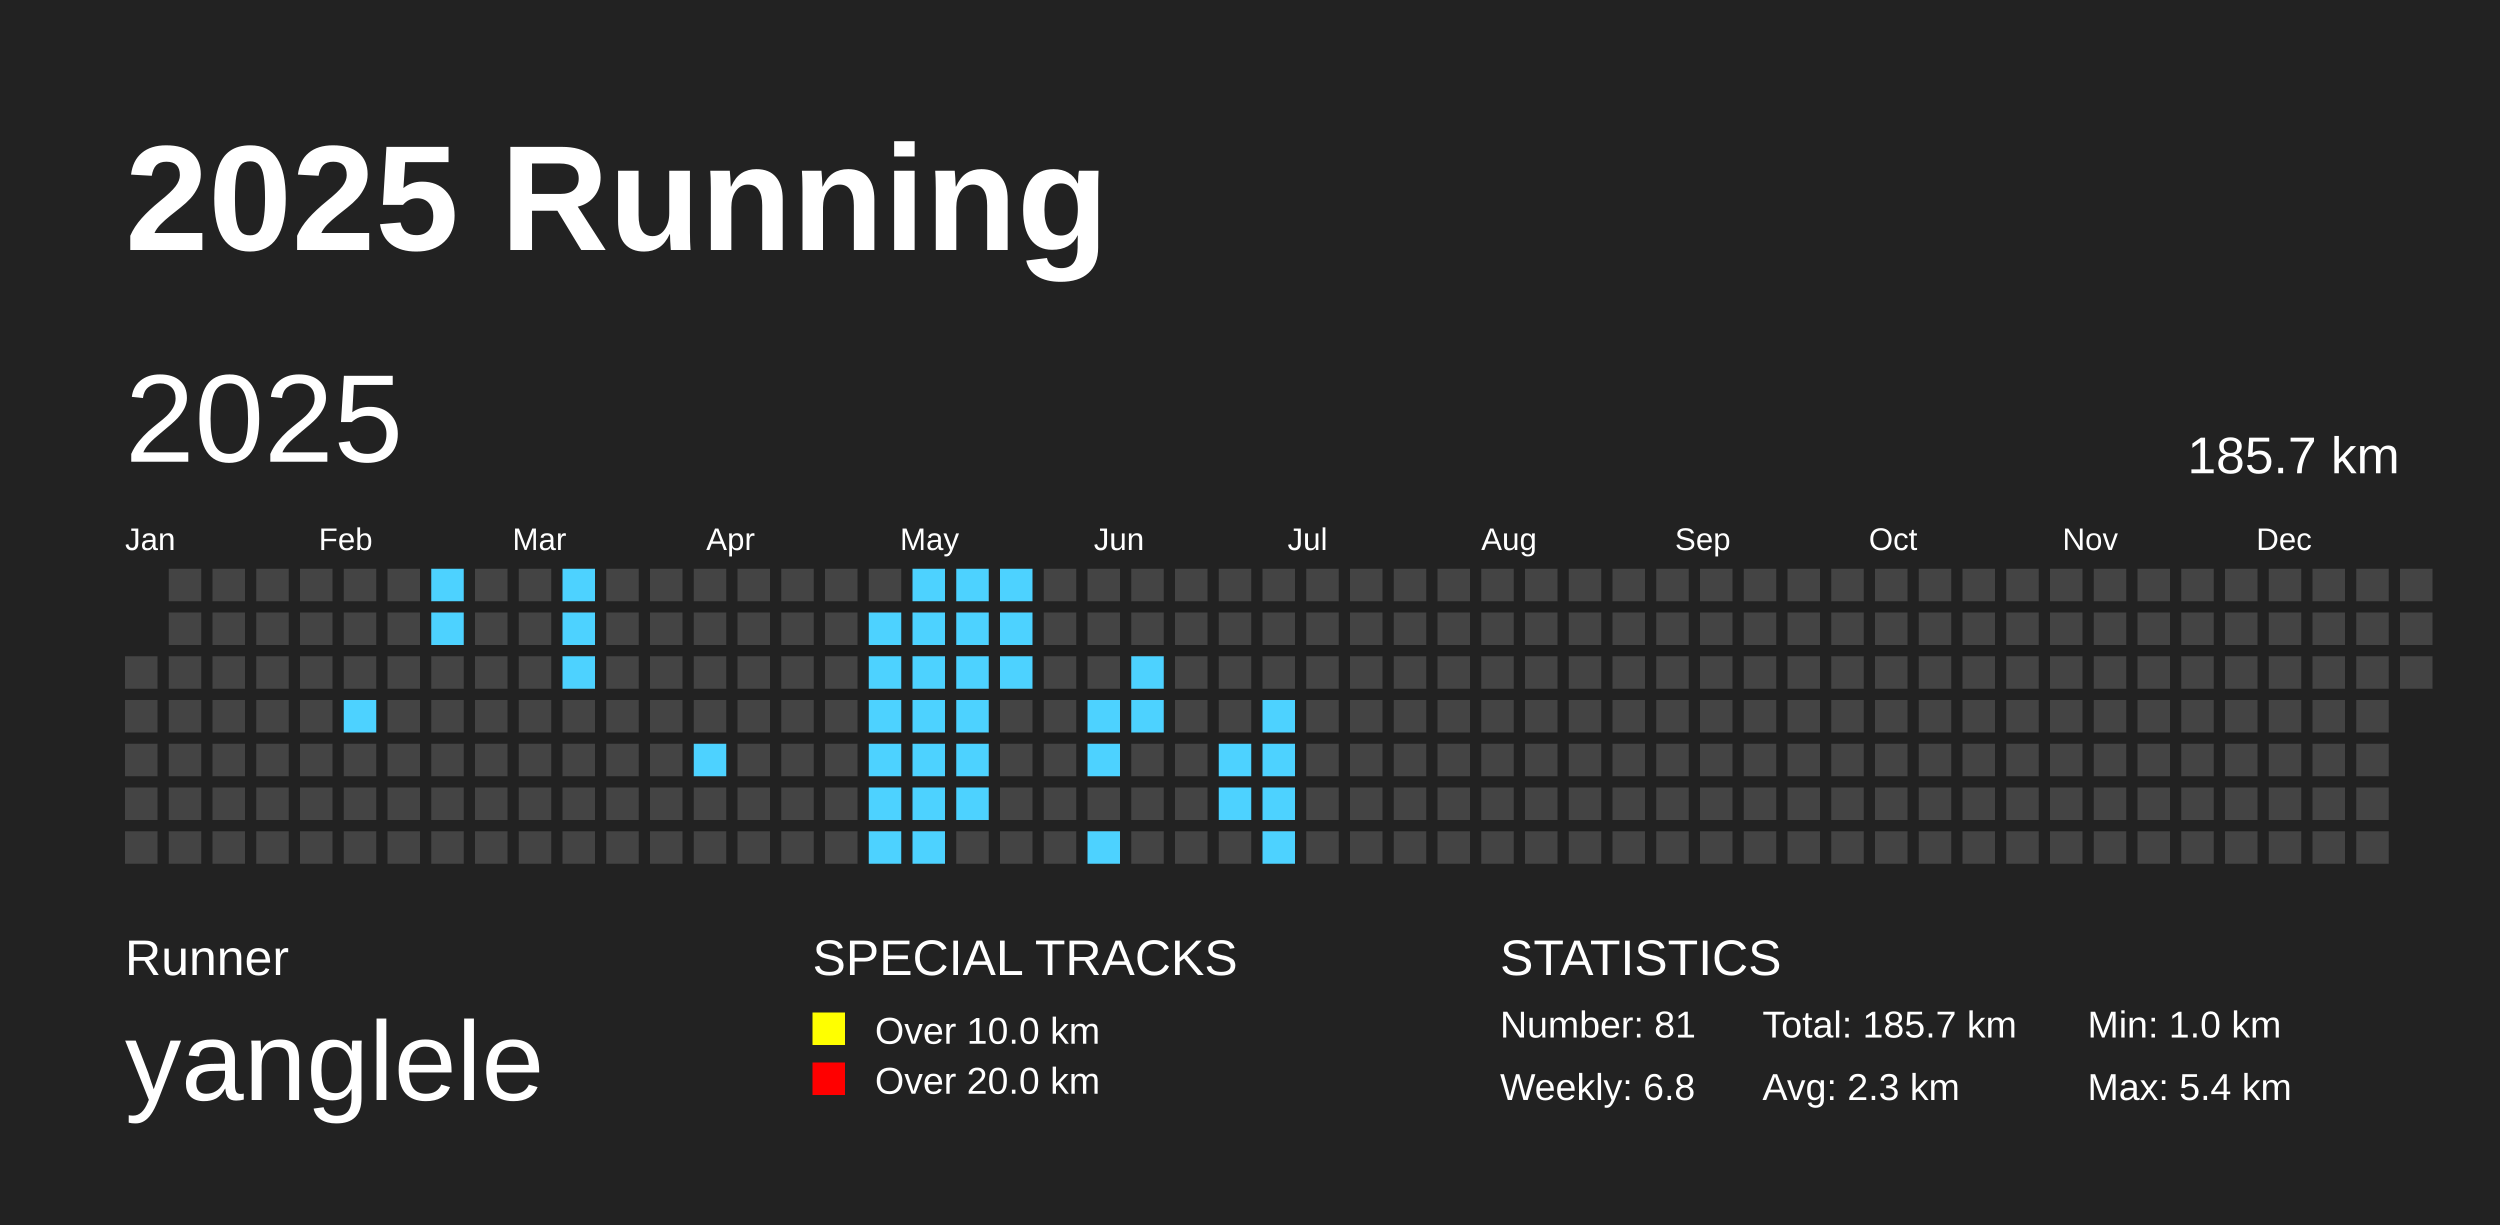
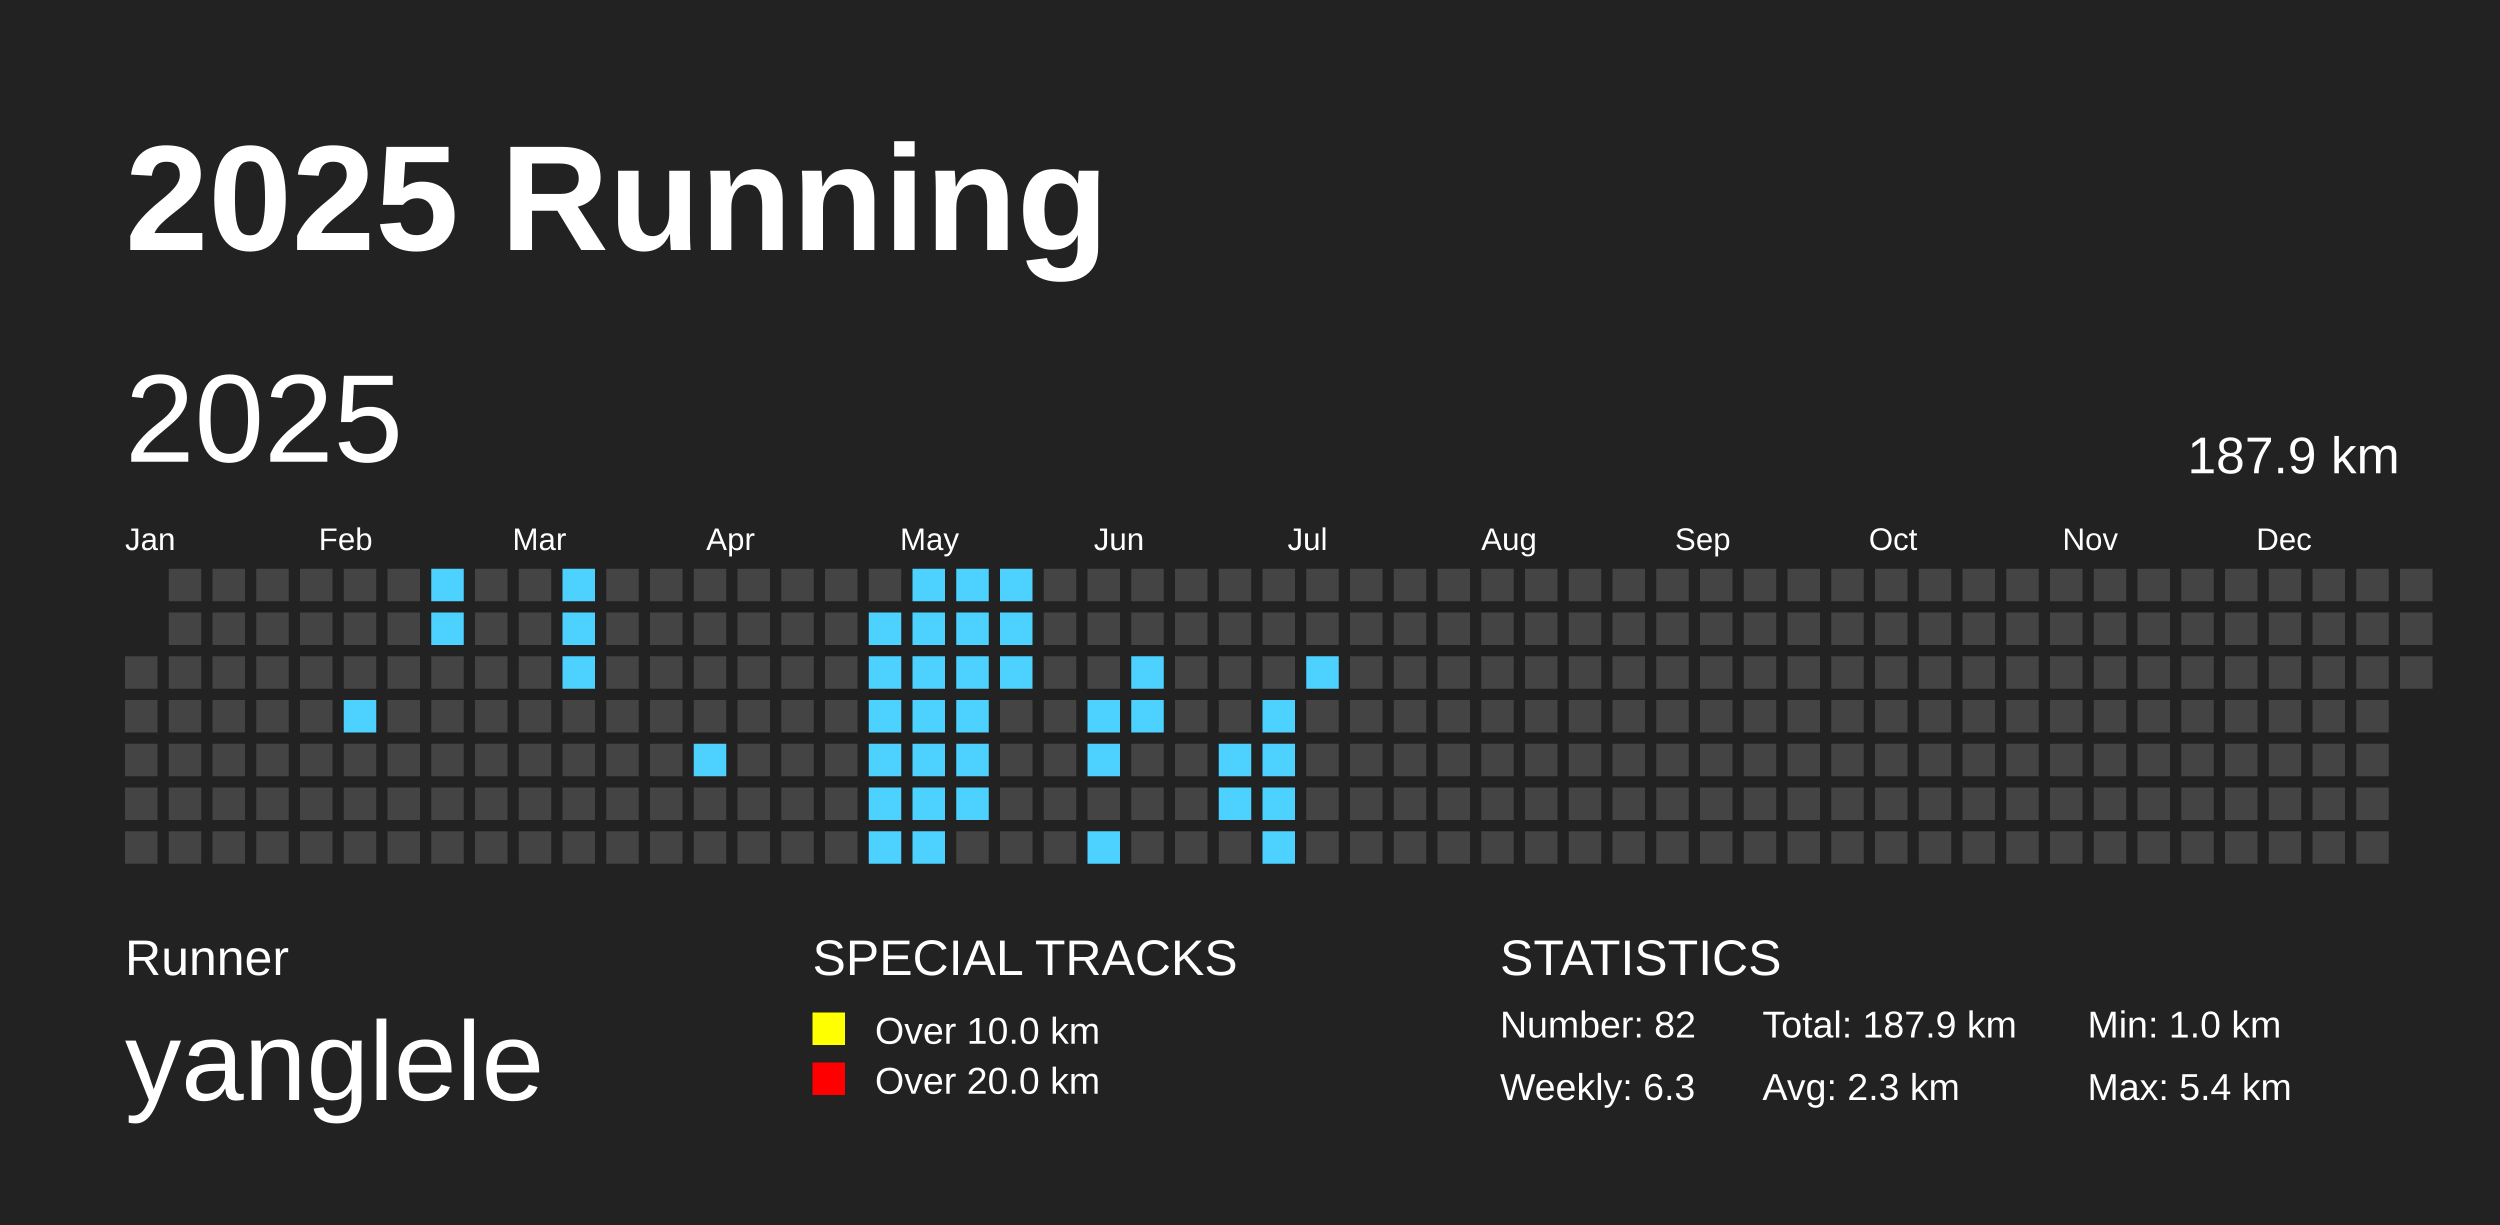
<svg xmlns="http://www.w3.org/2000/svg" baseProfile="full" height="98mm" version="1.1" viewBox="0,0,200,98" width="200mm">
  <defs />
  <rect fill="#222222" height="98" width="200" x="0" y="0" />
  <text fill="#FFFFFF" style="font-size:12px; font-family:Arial; font-weight:bold;" x="10" y="20">2025 Running</text>
  <text fill="#FFFFFF" style="font-size:4px; font-family:Arial" x="10" y="78">Runner</text>
  <text fill="#FFFFFF" style="font-size:9px; font-family:Arial" x="10" y="88">yanglele</text>
  <text fill="#FFFFFF" style="font-size:4px; font-family:Arial" x="65" y="78">SPECIAL TRACKS</text>
  <rect fill="yellow" height="2.6" width="2.6" x="65" y="81" />
  <text fill="#FFFFFF" style="font-size:3px; font-family:Arial" x="70" y="83.5">Over 10.0 km</text>
  <rect fill="red" height="2.6" width="2.6" x="65" y="85" />
  <text fill="#FFFFFF" style="font-size:3px; font-family:Arial" x="70" y="87.5">Over 20.0 km</text>
  <text fill="#FFFFFF" style="font-size:4px; font-family:Arial" x="120" y="78">STATISTICS</text>
-   <text fill="#FFFFFF" style="font-size:3px; font-family:Arial" x="120" y="83">Number: 81</text>
-   <text fill="#FFFFFF" style="font-size:3px; font-family:Arial" x="120" y="88">Weekly: 6.8</text>
-   <text fill="#FFFFFF" style="font-size:3px; font-family:Arial" x="141" y="83">Total: 185.7 km</text>
+   <text fill="#FFFFFF" style="font-size:3px; font-family:Arial" x="120" y="83">Number: 82</text>
+   <text fill="#FFFFFF" style="font-size:3px; font-family:Arial" x="120" y="88">Weekly: 6.3</text>
+   <text fill="#FFFFFF" style="font-size:3px; font-family:Arial" x="141" y="83">Total: 187.9 km</text>
  <text fill="#FFFFFF" style="font-size:3px; font-family:Arial" x="141" y="88">Avg: 2.3 km</text>
  <text fill="#FFFFFF" style="font-size:3px; font-family:Arial" x="167" y="83">Min: 1.0 km</text>
  <text fill="#FFFFFF" style="font-size:3px; font-family:Arial" x="167" y="88">Max: 5.4 km</text>
  <text dominant-baseline="hanging" fill="#FFFFFF" style="font-size:10.0px; font-family:Arial;" x="10" y="30">2025</text>
-   <text dominant-baseline="hanging" fill="#FFFFFF" style="font-size:4.125px; font-family:Arial;" x="175" y="35">185.7 km</text>
+   <text dominant-baseline="hanging" fill="#FFFFFF" style="font-size:4.125px; font-family:Arial;" x="175" y="35">187.9 km</text>
  <text fill="#FFFFFF" style="font-size:2.5px; font-family:Arial" x="10.0" y="44">Jan</text>
  <text fill="#FFFFFF" style="font-size:2.5px; font-family:Arial" x="25.5" y="44">Feb</text>
  <text fill="#FFFFFF" style="font-size:2.5px; font-family:Arial" x="41.0" y="44">Mar</text>
  <text fill="#FFFFFF" style="font-size:2.5px; font-family:Arial" x="56.5" y="44">Apr</text>
  <text fill="#FFFFFF" style="font-size:2.5px; font-family:Arial" x="72.0" y="44">May</text>
  <text fill="#FFFFFF" style="font-size:2.5px; font-family:Arial" x="87.5" y="44">Jun</text>
  <text fill="#FFFFFF" style="font-size:2.5px; font-family:Arial" x="103.0" y="44">Jul</text>
  <text fill="#FFFFFF" style="font-size:2.5px; font-family:Arial" x="118.5" y="44">Aug</text>
  <text fill="#FFFFFF" style="font-size:2.5px; font-family:Arial" x="134.0" y="44">Sep</text>
  <text fill="#FFFFFF" style="font-size:2.5px; font-family:Arial" x="149.5" y="44">Oct</text>
  <text fill="#FFFFFF" style="font-size:2.5px; font-family:Arial" x="165.0" y="44">Nov</text>
  <text fill="#FFFFFF" style="font-size:2.5px; font-family:Arial" x="180.5" y="44">Dec</text>
  <rect fill="#444444" height="2.6" width="2.6" x="10.0" y="52.5" />
  <rect fill="#444444" height="2.6" width="2.6" x="10.0" y="56.0" />
  <rect fill="#444444" height="2.6" width="2.6" x="10.0" y="59.5" />
  <rect fill="#444444" height="2.6" width="2.6" x="10.0" y="63.0" />
  <rect fill="#444444" height="2.6" width="2.6" x="10.0" y="66.5" />
  <rect fill="#444444" height="2.6" width="2.6" x="13.5" y="45.5" />
  <rect fill="#444444" height="2.6" width="2.6" x="13.5" y="49.0" />
  <rect fill="#444444" height="2.6" width="2.6" x="13.5" y="52.5" />
  <rect fill="#444444" height="2.6" width="2.6" x="13.5" y="56.0" />
  <rect fill="#444444" height="2.6" width="2.6" x="13.5" y="59.5" />
  <rect fill="#444444" height="2.6" width="2.6" x="13.5" y="63.0" />
  <rect fill="#444444" height="2.6" width="2.6" x="13.5" y="66.5" />
  <rect fill="#444444" height="2.6" width="2.6" x="17.0" y="45.5" />
  <rect fill="#444444" height="2.6" width="2.6" x="17.0" y="49.0" />
  <rect fill="#444444" height="2.6" width="2.6" x="17.0" y="52.5" />
  <rect fill="#444444" height="2.6" width="2.6" x="17.0" y="56.0" />
  <rect fill="#444444" height="2.6" width="2.6" x="17.0" y="59.5" />
  <rect fill="#444444" height="2.6" width="2.6" x="17.0" y="63.0" />
  <rect fill="#444444" height="2.6" width="2.6" x="17.0" y="66.5" />
  <rect fill="#444444" height="2.6" width="2.6" x="20.5" y="45.5" />
  <rect fill="#444444" height="2.6" width="2.6" x="20.5" y="49.0" />
  <rect fill="#444444" height="2.6" width="2.6" x="20.5" y="52.5" />
  <rect fill="#444444" height="2.6" width="2.6" x="20.5" y="56.0" />
  <rect fill="#444444" height="2.6" width="2.6" x="20.5" y="59.5" />
  <rect fill="#444444" height="2.6" width="2.6" x="20.5" y="63.0" />
  <rect fill="#444444" height="2.6" width="2.6" x="20.5" y="66.5" />
  <rect fill="#444444" height="2.6" width="2.6" x="24.0" y="45.5" />
  <rect fill="#444444" height="2.6" width="2.6" x="24.0" y="49.0" />
  <rect fill="#444444" height="2.6" width="2.6" x="24.0" y="52.5" />
  <rect fill="#444444" height="2.6" width="2.6" x="24.0" y="56.0" />
  <rect fill="#444444" height="2.6" width="2.6" x="24.0" y="59.5" />
  <rect fill="#444444" height="2.6" width="2.6" x="24.0" y="63.0" />
  <rect fill="#444444" height="2.6" width="2.6" x="24.0" y="66.5" />
  <rect fill="#444444" height="2.6" width="2.6" x="27.5" y="45.5" />
  <rect fill="#444444" height="2.6" width="2.6" x="27.5" y="49.0" />
  <rect fill="#444444" height="2.6" width="2.6" x="27.5" y="52.5" />
  <rect fill="#4DD2FF" height="2.6" width="2.6" x="27.5" y="56.0" />
  <rect fill="#444444" height="2.6" width="2.6" x="27.5" y="59.5" />
  <rect fill="#444444" height="2.6" width="2.6" x="27.5" y="63.0" />
  <rect fill="#444444" height="2.6" width="2.6" x="27.5" y="66.5" />
  <rect fill="#444444" height="2.6" width="2.6" x="31.0" y="45.5" />
  <rect fill="#444444" height="2.6" width="2.6" x="31.0" y="49.0" />
  <rect fill="#444444" height="2.6" width="2.6" x="31.0" y="52.5" />
  <rect fill="#444444" height="2.6" width="2.6" x="31.0" y="56.0" />
  <rect fill="#444444" height="2.6" width="2.6" x="31.0" y="59.5" />
  <rect fill="#444444" height="2.6" width="2.6" x="31.0" y="63.0" />
  <rect fill="#444444" height="2.6" width="2.6" x="31.0" y="66.5" />
  <rect fill="#4DD2FF" height="2.6" width="2.6" x="34.5" y="45.5" />
  <rect fill="#4DD2FF" height="2.6" width="2.6" x="34.5" y="49.0" />
  <rect fill="#444444" height="2.6" width="2.6" x="34.5" y="52.5" />
  <rect fill="#444444" height="2.6" width="2.6" x="34.5" y="56.0" />
  <rect fill="#444444" height="2.6" width="2.6" x="34.5" y="59.5" />
  <rect fill="#444444" height="2.6" width="2.6" x="34.5" y="63.0" />
  <rect fill="#444444" height="2.6" width="2.6" x="34.5" y="66.5" />
  <rect fill="#444444" height="2.6" width="2.6" x="38.0" y="45.5" />
  <rect fill="#444444" height="2.6" width="2.6" x="38.0" y="49.0" />
  <rect fill="#444444" height="2.6" width="2.6" x="38.0" y="52.5" />
  <rect fill="#444444" height="2.6" width="2.6" x="38.0" y="56.0" />
  <rect fill="#444444" height="2.6" width="2.6" x="38.0" y="59.5" />
  <rect fill="#444444" height="2.6" width="2.6" x="38.0" y="63.0" />
  <rect fill="#444444" height="2.6" width="2.6" x="38.0" y="66.5" />
  <rect fill="#444444" height="2.6" width="2.6" x="41.5" y="45.5" />
  <rect fill="#444444" height="2.6" width="2.6" x="41.5" y="49.0" />
  <rect fill="#444444" height="2.6" width="2.6" x="41.5" y="52.5" />
  <rect fill="#444444" height="2.6" width="2.6" x="41.5" y="56.0" />
  <rect fill="#444444" height="2.6" width="2.6" x="41.5" y="59.5" />
  <rect fill="#444444" height="2.6" width="2.6" x="41.5" y="63.0" />
  <rect fill="#444444" height="2.6" width="2.6" x="41.5" y="66.5" />
  <rect fill="#4DD2FF" height="2.6" width="2.6" x="45.0" y="45.5" />
  <rect fill="#4DD2FF" height="2.6" width="2.6" x="45.0" y="49.0" />
  <rect fill="#4DD2FF" height="2.6" width="2.6" x="45.0" y="52.5" />
  <rect fill="#444444" height="2.6" width="2.6" x="45.0" y="56.0" />
  <rect fill="#444444" height="2.6" width="2.6" x="45.0" y="59.5" />
  <rect fill="#444444" height="2.6" width="2.6" x="45.0" y="63.0" />
  <rect fill="#444444" height="2.6" width="2.6" x="45.0" y="66.5" />
  <rect fill="#444444" height="2.6" width="2.6" x="48.5" y="45.5" />
  <rect fill="#444444" height="2.6" width="2.6" x="48.5" y="49.0" />
  <rect fill="#444444" height="2.6" width="2.6" x="48.5" y="52.5" />
  <rect fill="#444444" height="2.6" width="2.6" x="48.5" y="56.0" />
  <rect fill="#444444" height="2.6" width="2.6" x="48.5" y="59.5" />
  <rect fill="#444444" height="2.6" width="2.6" x="48.5" y="63.0" />
  <rect fill="#444444" height="2.6" width="2.6" x="48.5" y="66.5" />
  <rect fill="#444444" height="2.6" width="2.6" x="52.0" y="45.5" />
  <rect fill="#444444" height="2.6" width="2.6" x="52.0" y="49.0" />
  <rect fill="#444444" height="2.6" width="2.6" x="52.0" y="52.5" />
  <rect fill="#444444" height="2.6" width="2.6" x="52.0" y="56.0" />
  <rect fill="#444444" height="2.6" width="2.6" x="52.0" y="59.5" />
  <rect fill="#444444" height="2.6" width="2.6" x="52.0" y="63.0" />
  <rect fill="#444444" height="2.6" width="2.6" x="52.0" y="66.5" />
  <rect fill="#444444" height="2.6" width="2.6" x="55.5" y="45.5" />
  <rect fill="#444444" height="2.6" width="2.6" x="55.5" y="49.0" />
  <rect fill="#444444" height="2.6" width="2.6" x="55.5" y="52.5" />
  <rect fill="#444444" height="2.6" width="2.6" x="55.5" y="56.0" />
  <rect fill="#4DD2FF" height="2.6" width="2.6" x="55.5" y="59.5" />
  <rect fill="#444444" height="2.6" width="2.6" x="55.5" y="63.0" />
  <rect fill="#444444" height="2.6" width="2.6" x="55.5" y="66.5" />
  <rect fill="#444444" height="2.6" width="2.6" x="59.0" y="45.5" />
  <rect fill="#444444" height="2.6" width="2.6" x="59.0" y="49.0" />
  <rect fill="#444444" height="2.6" width="2.6" x="59.0" y="52.5" />
  <rect fill="#444444" height="2.6" width="2.6" x="59.0" y="56.0" />
  <rect fill="#444444" height="2.6" width="2.6" x="59.0" y="59.5" />
  <rect fill="#444444" height="2.6" width="2.6" x="59.0" y="63.0" />
  <rect fill="#444444" height="2.6" width="2.6" x="59.0" y="66.5" />
  <rect fill="#444444" height="2.6" width="2.6" x="62.5" y="45.5" />
  <rect fill="#444444" height="2.6" width="2.6" x="62.5" y="49.0" />
  <rect fill="#444444" height="2.6" width="2.6" x="62.5" y="52.5" />
  <rect fill="#444444" height="2.6" width="2.6" x="62.5" y="56.0" />
  <rect fill="#444444" height="2.6" width="2.6" x="62.5" y="59.5" />
  <rect fill="#444444" height="2.6" width="2.6" x="62.5" y="63.0" />
  <rect fill="#444444" height="2.6" width="2.6" x="62.5" y="66.5" />
  <rect fill="#444444" height="2.6" width="2.6" x="66.0" y="45.5" />
  <rect fill="#444444" height="2.6" width="2.6" x="66.0" y="49.0" />
  <rect fill="#444444" height="2.6" width="2.6" x="66.0" y="52.5" />
  <rect fill="#444444" height="2.6" width="2.6" x="66.0" y="56.0" />
  <rect fill="#444444" height="2.6" width="2.6" x="66.0" y="59.5" />
  <rect fill="#444444" height="2.6" width="2.6" x="66.0" y="63.0" />
  <rect fill="#444444" height="2.6" width="2.6" x="66.0" y="66.5" />
  <rect fill="#444444" height="2.6" width="2.6" x="69.5" y="45.5" />
  <rect fill="#4DD2FF" height="2.6" width="2.6" x="69.5" y="49.0" />
  <rect fill="#4DD2FF" height="2.6" width="2.6" x="69.5" y="52.5" />
  <rect fill="#4DD2FF" height="2.6" width="2.6" x="69.5" y="56.0" />
  <rect fill="#4DD2FF" height="2.6" width="2.6" x="69.5" y="59.5" />
  <rect fill="#4DD2FF" height="2.6" width="2.6" x="69.5" y="63.0" />
  <rect fill="#4DD2FF" height="2.6" width="2.6" x="69.5" y="66.5" />
  <rect fill="#4DD2FF" height="2.6" width="2.6" x="73.0" y="45.5" />
  <rect fill="#4DD2FF" height="2.6" width="2.6" x="73.0" y="49.0" />
  <rect fill="#4DD2FF" height="2.6" width="2.6" x="73.0" y="52.5" />
  <rect fill="#4DD2FF" height="2.6" width="2.6" x="73.0" y="56.0" />
  <rect fill="#4DD2FF" height="2.6" width="2.6" x="73.0" y="59.5" />
  <rect fill="#4DD2FF" height="2.6" width="2.6" x="73.0" y="63.0" />
  <rect fill="#4DD2FF" height="2.6" width="2.6" x="73.0" y="66.5" />
  <rect fill="#4DD2FF" height="2.6" width="2.6" x="76.5" y="45.5" />
  <rect fill="#4DD2FF" height="2.6" width="2.6" x="76.5" y="49.0" />
  <rect fill="#4DD2FF" height="2.6" width="2.6" x="76.5" y="52.5" />
  <rect fill="#4DD2FF" height="2.6" width="2.6" x="76.5" y="56.0" />
  <rect fill="#4DD2FF" height="2.6" width="2.6" x="76.5" y="59.5" />
  <rect fill="#4DD2FF" height="2.6" width="2.6" x="76.5" y="63.0" />
  <rect fill="#444444" height="2.6" width="2.6" x="76.5" y="66.5" />
  <rect fill="#4DD2FF" height="2.6" width="2.6" x="80.0" y="45.5" />
  <rect fill="#4DD2FF" height="2.6" width="2.6" x="80.0" y="49.0" />
  <rect fill="#4DD2FF" height="2.6" width="2.6" x="80.0" y="52.5" />
  <rect fill="#444444" height="2.6" width="2.6" x="80.0" y="56.0" />
  <rect fill="#444444" height="2.6" width="2.6" x="80.0" y="59.5" />
  <rect fill="#444444" height="2.6" width="2.6" x="80.0" y="63.0" />
  <rect fill="#444444" height="2.6" width="2.6" x="80.0" y="66.5" />
  <rect fill="#444444" height="2.6" width="2.6" x="83.5" y="45.5" />
  <rect fill="#444444" height="2.6" width="2.6" x="83.5" y="49.0" />
  <rect fill="#444444" height="2.6" width="2.6" x="83.5" y="52.5" />
  <rect fill="#444444" height="2.6" width="2.6" x="83.5" y="56.0" />
  <rect fill="#444444" height="2.6" width="2.6" x="83.5" y="59.5" />
  <rect fill="#444444" height="2.6" width="2.6" x="83.5" y="63.0" />
  <rect fill="#444444" height="2.6" width="2.6" x="83.5" y="66.5" />
  <rect fill="#444444" height="2.6" width="2.6" x="87.0" y="45.5" />
  <rect fill="#444444" height="2.6" width="2.6" x="87.0" y="49.0" />
  <rect fill="#444444" height="2.6" width="2.6" x="87.0" y="52.5" />
  <rect fill="#4DD2FF" height="2.6" width="2.6" x="87.0" y="56.0" />
  <rect fill="#4DD2FF" height="2.6" width="2.6" x="87.0" y="59.5" />
  <rect fill="#444444" height="2.6" width="2.6" x="87.0" y="63.0" />
  <rect fill="#4DD2FF" height="2.6" width="2.6" x="87.0" y="66.5" />
  <rect fill="#444444" height="2.6" width="2.6" x="90.5" y="45.5" />
  <rect fill="#444444" height="2.6" width="2.6" x="90.5" y="49.0" />
  <rect fill="#4DD2FF" height="2.6" width="2.6" x="90.5" y="52.5" />
  <rect fill="#4DD2FF" height="2.6" width="2.6" x="90.5" y="56.0" />
  <rect fill="#444444" height="2.6" width="2.6" x="90.5" y="59.5" />
  <rect fill="#444444" height="2.6" width="2.6" x="90.5" y="63.0" />
  <rect fill="#444444" height="2.6" width="2.6" x="90.5" y="66.5" />
  <rect fill="#444444" height="2.6" width="2.6" x="94.0" y="45.5" />
  <rect fill="#444444" height="2.6" width="2.6" x="94.0" y="49.0" />
  <rect fill="#444444" height="2.6" width="2.6" x="94.0" y="52.5" />
  <rect fill="#444444" height="2.6" width="2.6" x="94.0" y="56.0" />
  <rect fill="#444444" height="2.6" width="2.6" x="94.0" y="59.5" />
  <rect fill="#444444" height="2.6" width="2.6" x="94.0" y="63.0" />
  <rect fill="#444444" height="2.6" width="2.6" x="94.0" y="66.5" />
  <rect fill="#444444" height="2.6" width="2.6" x="97.5" y="45.5" />
  <rect fill="#444444" height="2.6" width="2.6" x="97.5" y="49.0" />
  <rect fill="#444444" height="2.6" width="2.6" x="97.5" y="52.5" />
  <rect fill="#444444" height="2.6" width="2.6" x="97.5" y="56.0" />
  <rect fill="#4DD2FF" height="2.6" width="2.6" x="97.5" y="59.5" />
  <rect fill="#4DD2FF" height="2.6" width="2.6" x="97.5" y="63.0" />
  <rect fill="#444444" height="2.6" width="2.6" x="97.5" y="66.5" />
  <rect fill="#444444" height="2.6" width="2.6" x="101.0" y="45.5" />
  <rect fill="#444444" height="2.6" width="2.6" x="101.0" y="49.0" />
  <rect fill="#444444" height="2.6" width="2.6" x="101.0" y="52.5" />
  <rect fill="#4DD2FF" height="2.6" width="2.6" x="101.0" y="56.0" />
  <rect fill="#4DD2FF" height="2.6" width="2.6" x="101.0" y="59.5" />
  <rect fill="#4DD2FF" height="2.6" width="2.6" x="101.0" y="63.0" />
  <rect fill="#4DD2FF" height="2.6" width="2.6" x="101.0" y="66.5" />
  <rect fill="#444444" height="2.6" width="2.6" x="104.5" y="45.5" />
  <rect fill="#444444" height="2.6" width="2.6" x="104.5" y="49.0" />
-   <rect fill="#444444" height="2.6" width="2.6" x="104.5" y="52.5" />
+   <rect fill="#4DD2FF" height="2.6" width="2.6" x="104.5" y="52.5" />
  <rect fill="#444444" height="2.6" width="2.6" x="104.5" y="56.0" />
  <rect fill="#444444" height="2.6" width="2.6" x="104.5" y="59.5" />
  <rect fill="#444444" height="2.6" width="2.6" x="104.5" y="63.0" />
  <rect fill="#444444" height="2.6" width="2.6" x="104.5" y="66.5" />
  <rect fill="#444444" height="2.6" width="2.6" x="108.0" y="45.5" />
  <rect fill="#444444" height="2.6" width="2.6" x="108.0" y="49.0" />
  <rect fill="#444444" height="2.6" width="2.6" x="108.0" y="52.5" />
  <rect fill="#444444" height="2.6" width="2.6" x="108.0" y="56.0" />
  <rect fill="#444444" height="2.6" width="2.6" x="108.0" y="59.5" />
  <rect fill="#444444" height="2.6" width="2.6" x="108.0" y="63.0" />
  <rect fill="#444444" height="2.6" width="2.6" x="108.0" y="66.5" />
  <rect fill="#444444" height="2.6" width="2.6" x="111.5" y="45.5" />
  <rect fill="#444444" height="2.6" width="2.6" x="111.5" y="49.0" />
  <rect fill="#444444" height="2.6" width="2.6" x="111.5" y="52.5" />
  <rect fill="#444444" height="2.6" width="2.6" x="111.5" y="56.0" />
  <rect fill="#444444" height="2.6" width="2.6" x="111.5" y="59.5" />
  <rect fill="#444444" height="2.6" width="2.6" x="111.5" y="63.0" />
  <rect fill="#444444" height="2.6" width="2.6" x="111.5" y="66.5" />
  <rect fill="#444444" height="2.6" width="2.6" x="115.0" y="45.5" />
  <rect fill="#444444" height="2.6" width="2.6" x="115.0" y="49.0" />
  <rect fill="#444444" height="2.6" width="2.6" x="115.0" y="52.5" />
  <rect fill="#444444" height="2.6" width="2.6" x="115.0" y="56.0" />
  <rect fill="#444444" height="2.6" width="2.6" x="115.0" y="59.5" />
  <rect fill="#444444" height="2.6" width="2.6" x="115.0" y="63.0" />
  <rect fill="#444444" height="2.6" width="2.6" x="115.0" y="66.5" />
  <rect fill="#444444" height="2.6" width="2.6" x="118.5" y="45.5" />
  <rect fill="#444444" height="2.6" width="2.6" x="118.5" y="49.0" />
  <rect fill="#444444" height="2.6" width="2.6" x="118.5" y="52.5" />
  <rect fill="#444444" height="2.6" width="2.6" x="118.5" y="56.0" />
  <rect fill="#444444" height="2.6" width="2.6" x="118.5" y="59.5" />
  <rect fill="#444444" height="2.6" width="2.6" x="118.5" y="63.0" />
  <rect fill="#444444" height="2.6" width="2.6" x="118.5" y="66.5" />
  <rect fill="#444444" height="2.6" width="2.6" x="122.0" y="45.5" />
  <rect fill="#444444" height="2.6" width="2.6" x="122.0" y="49.0" />
  <rect fill="#444444" height="2.6" width="2.6" x="122.0" y="52.5" />
  <rect fill="#444444" height="2.6" width="2.6" x="122.0" y="56.0" />
  <rect fill="#444444" height="2.6" width="2.6" x="122.0" y="59.5" />
  <rect fill="#444444" height="2.6" width="2.6" x="122.0" y="63.0" />
  <rect fill="#444444" height="2.6" width="2.6" x="122.0" y="66.5" />
  <rect fill="#444444" height="2.6" width="2.6" x="125.5" y="45.5" />
  <rect fill="#444444" height="2.6" width="2.6" x="125.5" y="49.0" />
  <rect fill="#444444" height="2.6" width="2.6" x="125.5" y="52.5" />
  <rect fill="#444444" height="2.6" width="2.6" x="125.5" y="56.0" />
  <rect fill="#444444" height="2.6" width="2.6" x="125.5" y="59.5" />
  <rect fill="#444444" height="2.6" width="2.6" x="125.5" y="63.0" />
  <rect fill="#444444" height="2.6" width="2.6" x="125.5" y="66.5" />
  <rect fill="#444444" height="2.6" width="2.6" x="129.0" y="45.5" />
  <rect fill="#444444" height="2.6" width="2.6" x="129.0" y="49.0" />
  <rect fill="#444444" height="2.6" width="2.6" x="129.0" y="52.5" />
  <rect fill="#444444" height="2.6" width="2.6" x="129.0" y="56.0" />
  <rect fill="#444444" height="2.6" width="2.6" x="129.0" y="59.5" />
  <rect fill="#444444" height="2.6" width="2.6" x="129.0" y="63.0" />
  <rect fill="#444444" height="2.6" width="2.6" x="129.0" y="66.5" />
  <rect fill="#444444" height="2.6" width="2.6" x="132.5" y="45.5" />
  <rect fill="#444444" height="2.6" width="2.6" x="132.5" y="49.0" />
  <rect fill="#444444" height="2.6" width="2.6" x="132.5" y="52.5" />
  <rect fill="#444444" height="2.6" width="2.6" x="132.5" y="56.0" />
  <rect fill="#444444" height="2.6" width="2.6" x="132.5" y="59.5" />
  <rect fill="#444444" height="2.6" width="2.6" x="132.5" y="63.0" />
  <rect fill="#444444" height="2.6" width="2.6" x="132.5" y="66.5" />
  <rect fill="#444444" height="2.6" width="2.6" x="136.0" y="45.5" />
  <rect fill="#444444" height="2.6" width="2.6" x="136.0" y="49.0" />
  <rect fill="#444444" height="2.6" width="2.6" x="136.0" y="52.5" />
  <rect fill="#444444" height="2.6" width="2.6" x="136.0" y="56.0" />
  <rect fill="#444444" height="2.6" width="2.6" x="136.0" y="59.5" />
  <rect fill="#444444" height="2.6" width="2.6" x="136.0" y="63.0" />
  <rect fill="#444444" height="2.6" width="2.6" x="136.0" y="66.5" />
  <rect fill="#444444" height="2.6" width="2.6" x="139.5" y="45.5" />
  <rect fill="#444444" height="2.6" width="2.6" x="139.5" y="49.0" />
  <rect fill="#444444" height="2.6" width="2.6" x="139.5" y="52.5" />
  <rect fill="#444444" height="2.6" width="2.6" x="139.5" y="56.0" />
  <rect fill="#444444" height="2.6" width="2.6" x="139.5" y="59.5" />
  <rect fill="#444444" height="2.6" width="2.6" x="139.5" y="63.0" />
  <rect fill="#444444" height="2.6" width="2.6" x="139.5" y="66.5" />
  <rect fill="#444444" height="2.6" width="2.6" x="143.0" y="45.5" />
  <rect fill="#444444" height="2.6" width="2.6" x="143.0" y="49.0" />
  <rect fill="#444444" height="2.6" width="2.6" x="143.0" y="52.5" />
  <rect fill="#444444" height="2.6" width="2.6" x="143.0" y="56.0" />
  <rect fill="#444444" height="2.6" width="2.6" x="143.0" y="59.5" />
  <rect fill="#444444" height="2.6" width="2.6" x="143.0" y="63.0" />
  <rect fill="#444444" height="2.6" width="2.6" x="143.0" y="66.5" />
  <rect fill="#444444" height="2.6" width="2.6" x="146.5" y="45.5" />
  <rect fill="#444444" height="2.6" width="2.6" x="146.5" y="49.0" />
  <rect fill="#444444" height="2.6" width="2.6" x="146.5" y="52.5" />
  <rect fill="#444444" height="2.6" width="2.6" x="146.5" y="56.0" />
  <rect fill="#444444" height="2.6" width="2.6" x="146.5" y="59.5" />
  <rect fill="#444444" height="2.6" width="2.6" x="146.5" y="63.0" />
  <rect fill="#444444" height="2.6" width="2.6" x="146.5" y="66.5" />
  <rect fill="#444444" height="2.6" width="2.6" x="150.0" y="45.5" />
  <rect fill="#444444" height="2.6" width="2.6" x="150.0" y="49.0" />
  <rect fill="#444444" height="2.6" width="2.6" x="150.0" y="52.5" />
  <rect fill="#444444" height="2.6" width="2.6" x="150.0" y="56.0" />
  <rect fill="#444444" height="2.6" width="2.6" x="150.0" y="59.5" />
  <rect fill="#444444" height="2.6" width="2.6" x="150.0" y="63.0" />
  <rect fill="#444444" height="2.6" width="2.6" x="150.0" y="66.5" />
  <rect fill="#444444" height="2.6" width="2.6" x="153.5" y="45.5" />
  <rect fill="#444444" height="2.6" width="2.6" x="153.5" y="49.0" />
  <rect fill="#444444" height="2.6" width="2.6" x="153.5" y="52.5" />
  <rect fill="#444444" height="2.6" width="2.6" x="153.5" y="56.0" />
  <rect fill="#444444" height="2.6" width="2.6" x="153.5" y="59.5" />
  <rect fill="#444444" height="2.6" width="2.6" x="153.5" y="63.0" />
  <rect fill="#444444" height="2.6" width="2.6" x="153.5" y="66.5" />
  <rect fill="#444444" height="2.6" width="2.6" x="157.0" y="45.5" />
  <rect fill="#444444" height="2.6" width="2.6" x="157.0" y="49.0" />
  <rect fill="#444444" height="2.6" width="2.6" x="157.0" y="52.5" />
  <rect fill="#444444" height="2.6" width="2.6" x="157.0" y="56.0" />
  <rect fill="#444444" height="2.6" width="2.6" x="157.0" y="59.5" />
  <rect fill="#444444" height="2.6" width="2.6" x="157.0" y="63.0" />
  <rect fill="#444444" height="2.6" width="2.6" x="157.0" y="66.5" />
  <rect fill="#444444" height="2.6" width="2.6" x="160.5" y="45.5" />
  <rect fill="#444444" height="2.6" width="2.6" x="160.5" y="49.0" />
  <rect fill="#444444" height="2.6" width="2.6" x="160.5" y="52.5" />
  <rect fill="#444444" height="2.6" width="2.6" x="160.5" y="56.0" />
  <rect fill="#444444" height="2.6" width="2.6" x="160.5" y="59.5" />
  <rect fill="#444444" height="2.6" width="2.6" x="160.5" y="63.0" />
  <rect fill="#444444" height="2.6" width="2.6" x="160.5" y="66.5" />
  <rect fill="#444444" height="2.6" width="2.6" x="164.0" y="45.5" />
  <rect fill="#444444" height="2.6" width="2.6" x="164.0" y="49.0" />
  <rect fill="#444444" height="2.6" width="2.6" x="164.0" y="52.5" />
  <rect fill="#444444" height="2.6" width="2.6" x="164.0" y="56.0" />
  <rect fill="#444444" height="2.6" width="2.6" x="164.0" y="59.5" />
  <rect fill="#444444" height="2.6" width="2.6" x="164.0" y="63.0" />
  <rect fill="#444444" height="2.6" width="2.6" x="164.0" y="66.5" />
  <rect fill="#444444" height="2.6" width="2.6" x="167.5" y="45.5" />
  <rect fill="#444444" height="2.6" width="2.6" x="167.5" y="49.0" />
  <rect fill="#444444" height="2.6" width="2.6" x="167.5" y="52.5" />
  <rect fill="#444444" height="2.6" width="2.6" x="167.5" y="56.0" />
  <rect fill="#444444" height="2.6" width="2.6" x="167.5" y="59.5" />
  <rect fill="#444444" height="2.6" width="2.6" x="167.5" y="63.0" />
  <rect fill="#444444" height="2.6" width="2.6" x="167.5" y="66.5" />
  <rect fill="#444444" height="2.6" width="2.6" x="171.0" y="45.5" />
  <rect fill="#444444" height="2.6" width="2.6" x="171.0" y="49.0" />
  <rect fill="#444444" height="2.6" width="2.6" x="171.0" y="52.5" />
  <rect fill="#444444" height="2.6" width="2.6" x="171.0" y="56.0" />
  <rect fill="#444444" height="2.6" width="2.6" x="171.0" y="59.5" />
  <rect fill="#444444" height="2.6" width="2.6" x="171.0" y="63.0" />
  <rect fill="#444444" height="2.6" width="2.6" x="171.0" y="66.5" />
  <rect fill="#444444" height="2.6" width="2.6" x="174.5" y="45.5" />
  <rect fill="#444444" height="2.6" width="2.6" x="174.5" y="49.0" />
  <rect fill="#444444" height="2.6" width="2.6" x="174.5" y="52.5" />
  <rect fill="#444444" height="2.6" width="2.6" x="174.5" y="56.0" />
  <rect fill="#444444" height="2.6" width="2.6" x="174.5" y="59.5" />
  <rect fill="#444444" height="2.6" width="2.6" x="174.5" y="63.0" />
  <rect fill="#444444" height="2.6" width="2.6" x="174.5" y="66.5" />
  <rect fill="#444444" height="2.6" width="2.6" x="178.0" y="45.5" />
  <rect fill="#444444" height="2.6" width="2.6" x="178.0" y="49.0" />
  <rect fill="#444444" height="2.6" width="2.6" x="178.0" y="52.5" />
  <rect fill="#444444" height="2.6" width="2.6" x="178.0" y="56.0" />
  <rect fill="#444444" height="2.6" width="2.6" x="178.0" y="59.5" />
  <rect fill="#444444" height="2.6" width="2.6" x="178.0" y="63.0" />
  <rect fill="#444444" height="2.6" width="2.6" x="178.0" y="66.5" />
  <rect fill="#444444" height="2.6" width="2.6" x="181.5" y="45.5" />
  <rect fill="#444444" height="2.6" width="2.6" x="181.5" y="49.0" />
  <rect fill="#444444" height="2.6" width="2.6" x="181.5" y="52.5" />
  <rect fill="#444444" height="2.6" width="2.6" x="181.5" y="56.0" />
  <rect fill="#444444" height="2.6" width="2.6" x="181.5" y="59.5" />
  <rect fill="#444444" height="2.6" width="2.6" x="181.5" y="63.0" />
  <rect fill="#444444" height="2.6" width="2.6" x="181.5" y="66.5" />
  <rect fill="#444444" height="2.6" width="2.6" x="185.0" y="45.5" />
  <rect fill="#444444" height="2.6" width="2.6" x="185.0" y="49.0" />
  <rect fill="#444444" height="2.6" width="2.6" x="185.0" y="52.5" />
  <rect fill="#444444" height="2.6" width="2.6" x="185.0" y="56.0" />
  <rect fill="#444444" height="2.6" width="2.6" x="185.0" y="59.5" />
  <rect fill="#444444" height="2.6" width="2.6" x="185.0" y="63.0" />
  <rect fill="#444444" height="2.6" width="2.6" x="185.0" y="66.5" />
  <rect fill="#444444" height="2.6" width="2.6" x="188.5" y="45.5" />
  <rect fill="#444444" height="2.6" width="2.6" x="188.5" y="49.0" />
  <rect fill="#444444" height="2.6" width="2.6" x="188.5" y="52.5" />
  <rect fill="#444444" height="2.6" width="2.6" x="188.5" y="56.0" />
  <rect fill="#444444" height="2.6" width="2.6" x="188.5" y="59.5" />
  <rect fill="#444444" height="2.6" width="2.6" x="188.5" y="63.0" />
  <rect fill="#444444" height="2.6" width="2.6" x="188.5" y="66.5" />
  <rect fill="#444444" height="2.6" width="2.6" x="192.0" y="45.5" />
  <rect fill="#444444" height="2.6" width="2.6" x="192.0" y="49.0" />
  <rect fill="#444444" height="2.6" width="2.6" x="192.0" y="52.5" />
</svg>
